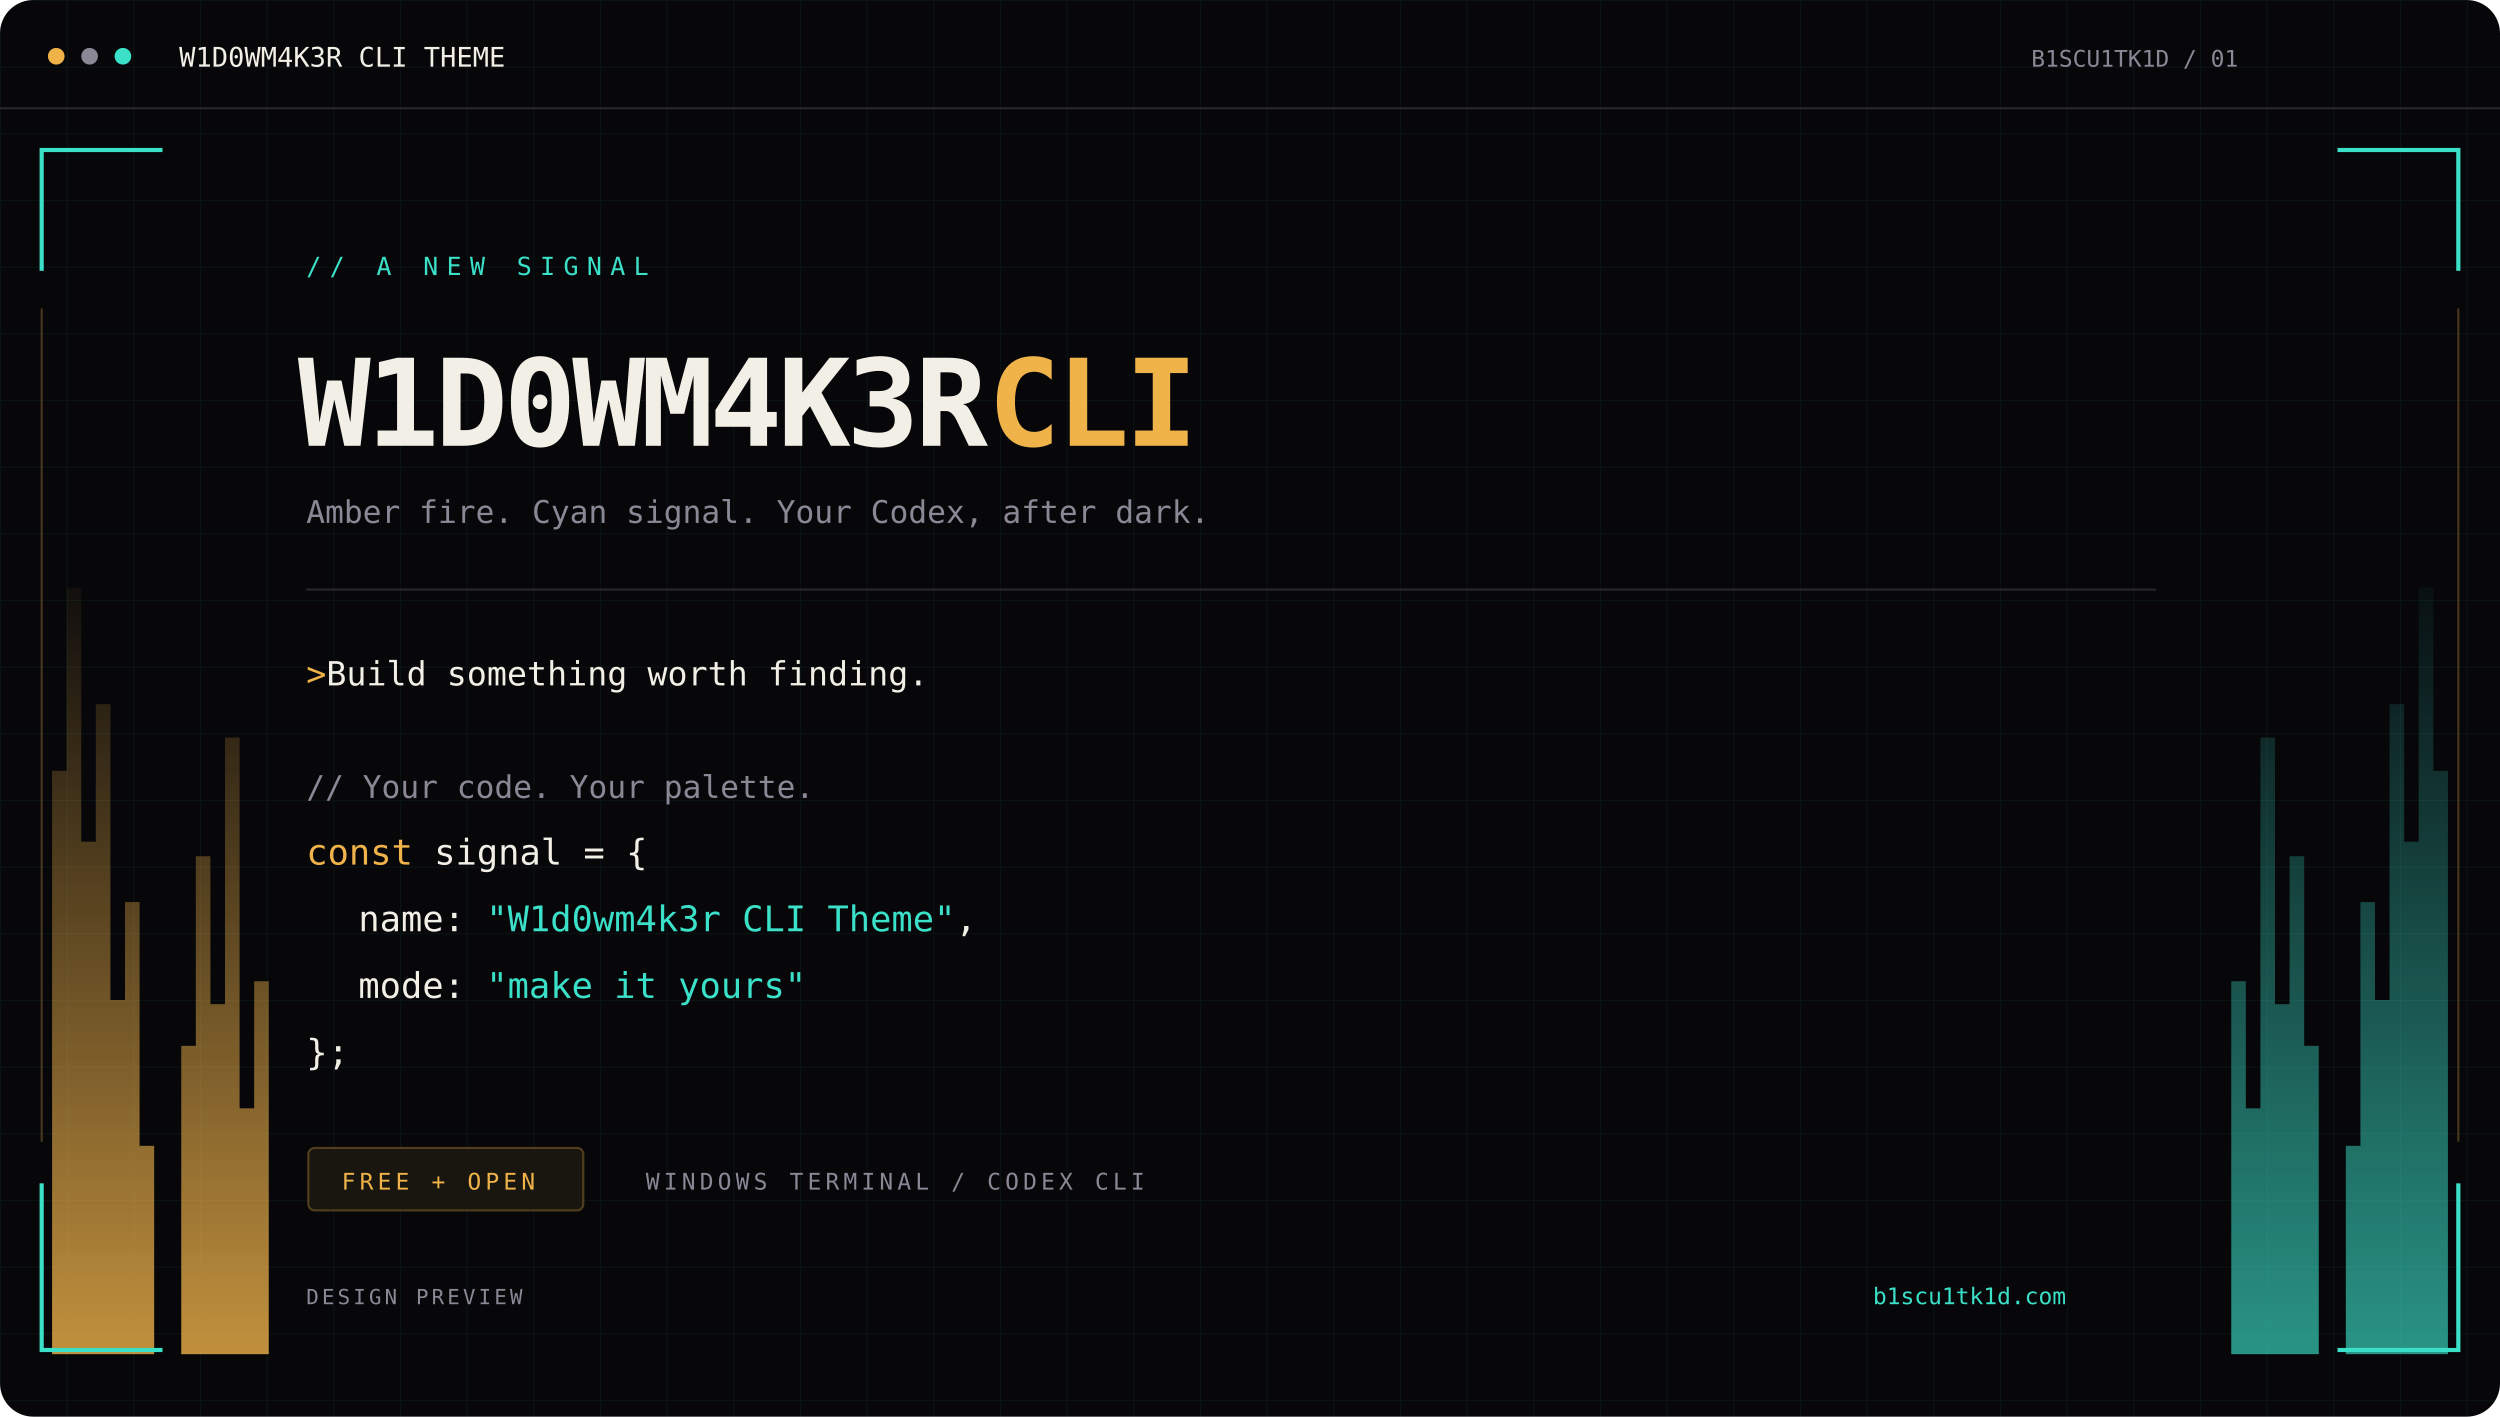
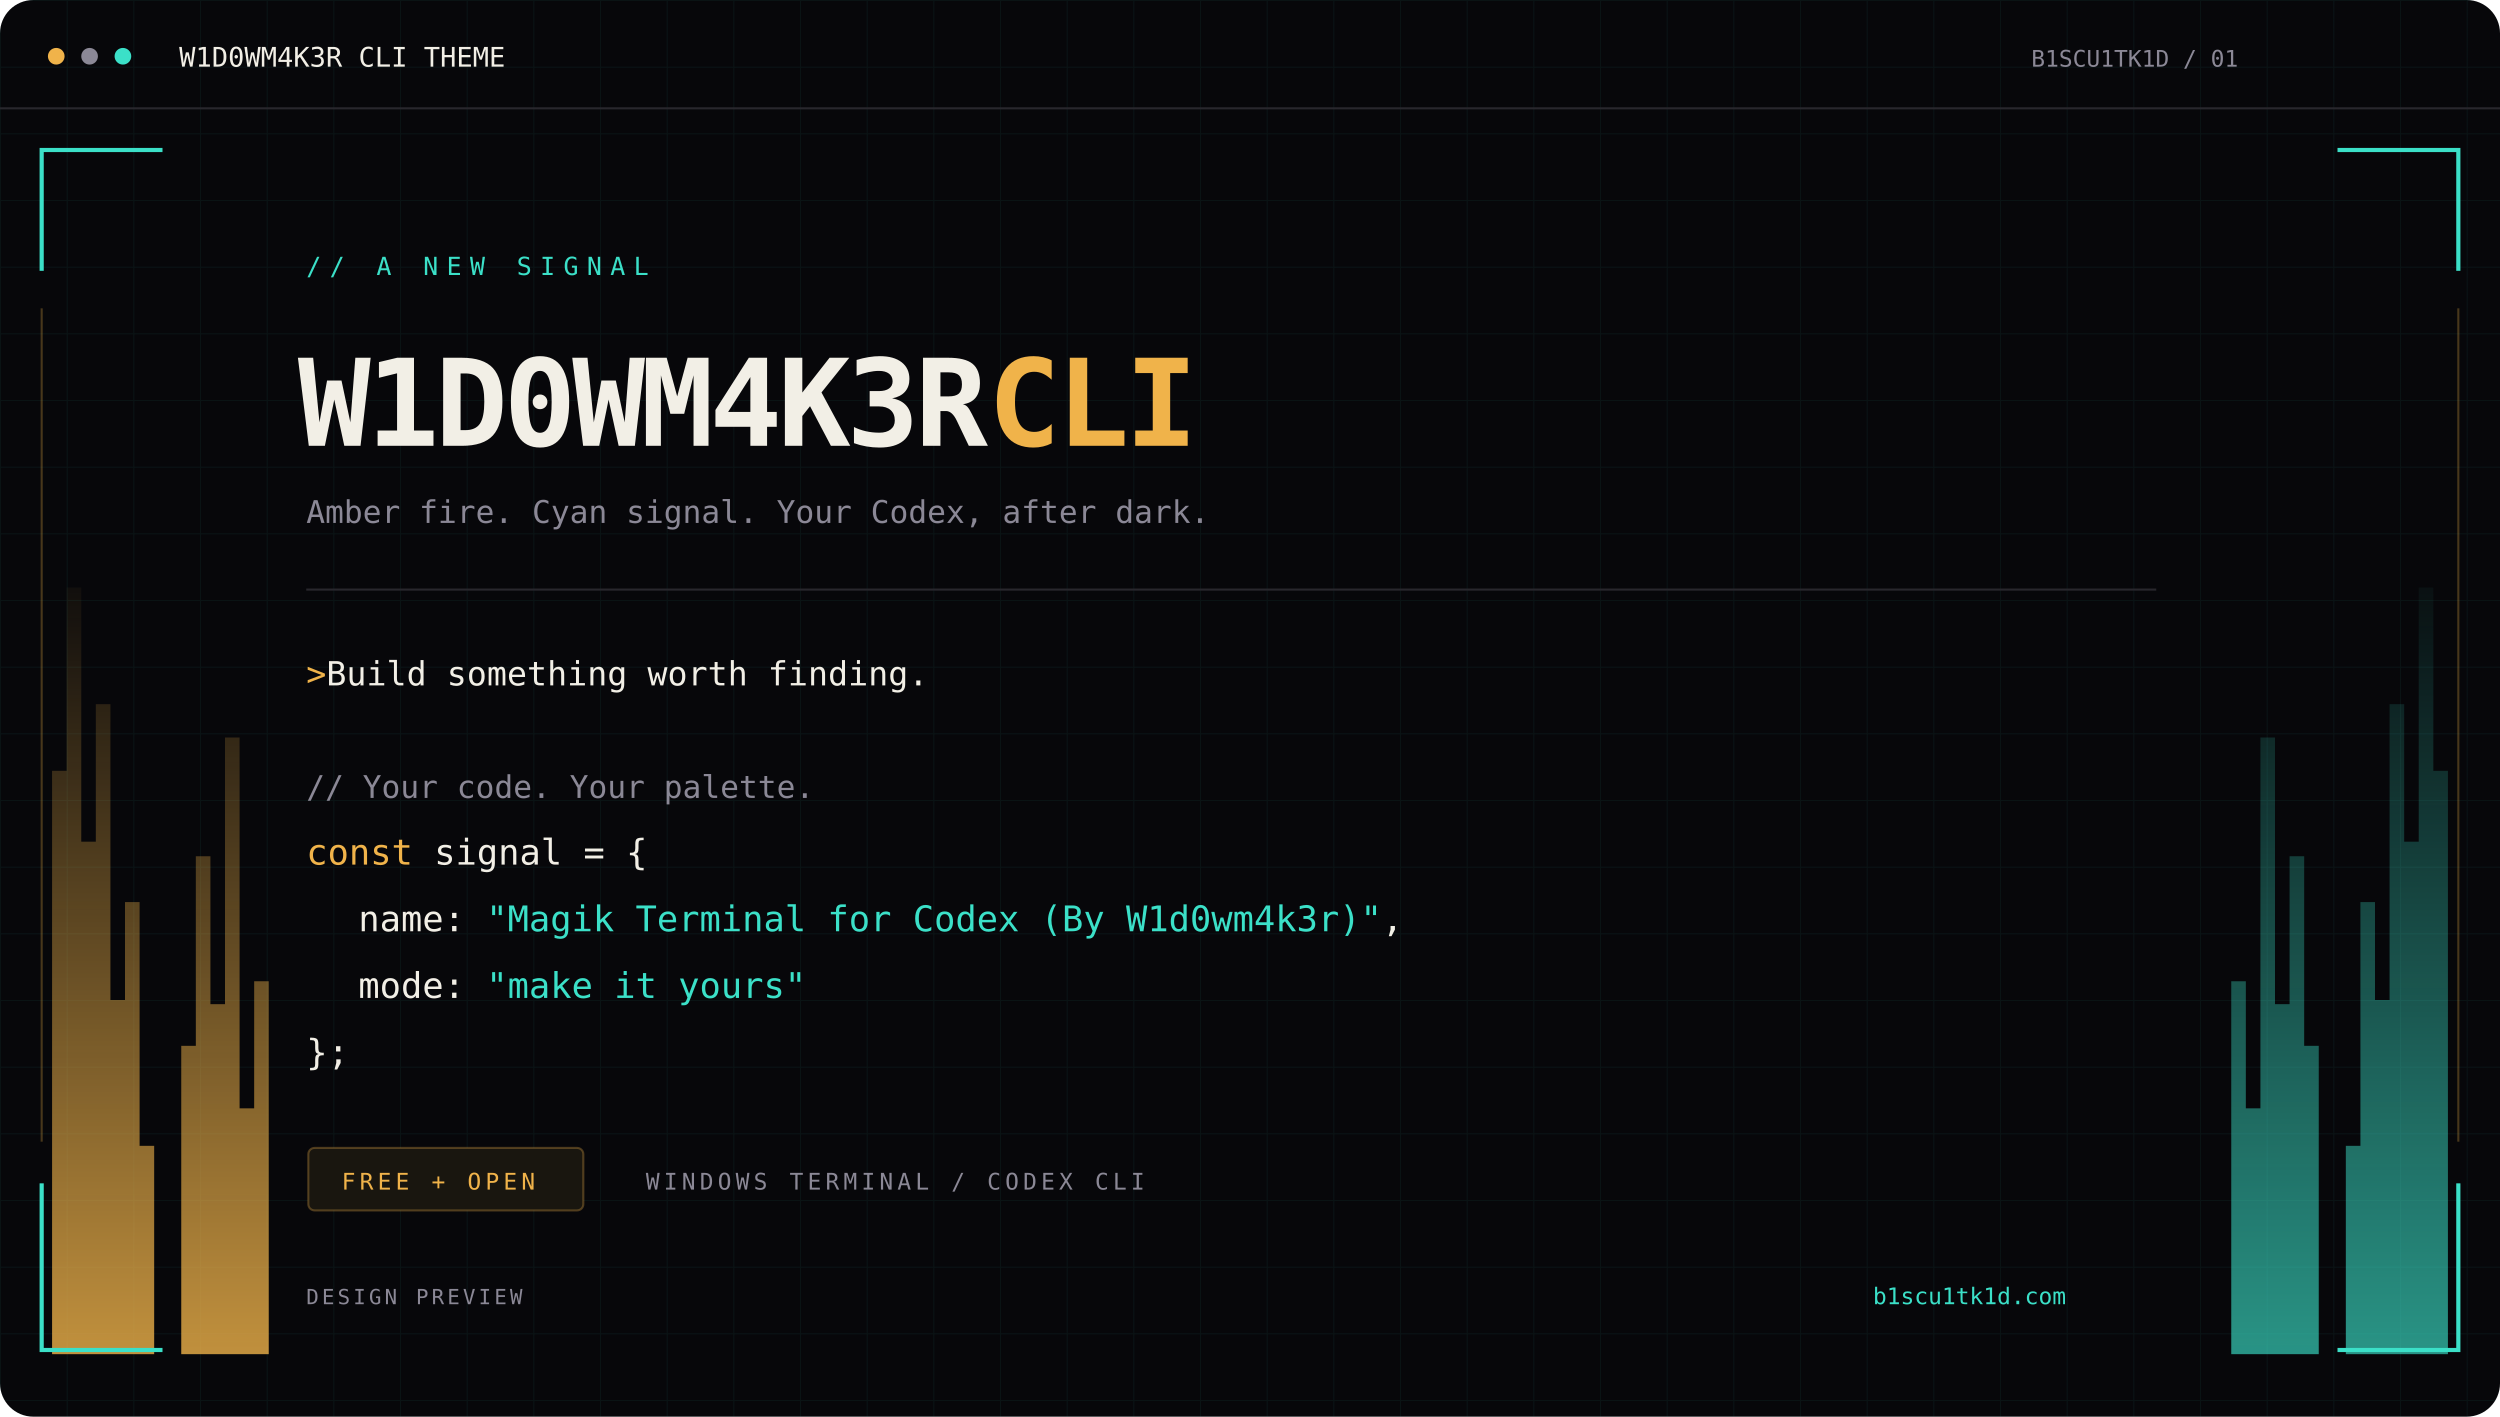
<svg xmlns="http://www.w3.org/2000/svg" width="1200" height="680" viewBox="0 0 1200 680" role="img" aria-labelledby="title desc">
  <defs>
    <pattern id="grid" width="32" height="32" patternUnits="userSpaceOnUse">
      <path d="M32 0H0V32" fill="none" stroke="#3be0c8" stroke-opacity=".055" />
    </pattern>
    <linearGradient id="fire" x2="0" y2="1">
      <stop stop-color="#f0b34a" stop-opacity=".04" />
      <stop offset="1" stop-color="#f0b34a" stop-opacity=".8" />
    </linearGradient>
    <linearGradient id="ice" x2="0" y2="1">
      <stop stop-color="#3be0c8" stop-opacity=".04" />
      <stop offset="1" stop-color="#3be0c8" stop-opacity=".65" />
    </linearGradient>
  </defs>
  <rect width="1200" height="680" rx="16" fill="#07070a" />
  <rect width="1200" height="680" rx="16" fill="url(#grid)" />
  <path d="M0 52H1200" stroke="#28272d" />
  <circle cx="27" cy="27" r="4" fill="#f0b34a" />
  <circle cx="43" cy="27" r="4" fill="#8b8896" />
  <circle cx="59" cy="27" r="4" fill="#3be0c8" />
  <g font-family="Consolas, monospace">
    <text x="86" y="32" fill="#f2efe6" font-size="13">W1D0WM4K3R CLI THEME</text>
    <text x="975" y="32" fill="#8b8896" font-size="11">B1SCU1TK1D / 01</text>
  </g>
  <path d="M25 650V370h7v-88h7v122h7v-66h7v142h7v-47h7v117h7v100z M87 650V502h7v-91h7v71h7v-128h7v178h7v-61h7v179z" fill="url(#fire)" />
  <path d="M1175 650V370h-7v-88h-7v122h-7v-66h-7v142h-7v-47h-7v117h-7v100z M1113 650V502h-7v-91h-7v71h-7v-128h-7v178h-7v-61h-7v179z" fill="url(#ice)" />
  <path d="M20 130V72h58 M1122 72h58v58 M20 568v80h58 M1122 648h58v-80" fill="none" stroke="#3be0c8" stroke-width="2" />
  <path d="M20 148v400 M1180 148v400" stroke="#f0b34a" stroke-opacity=".28" />
  <g font-family="Consolas, monospace">
    <text x="147" y="132" font-size="12" letter-spacing="4" fill="#3be0c8">// A NEW SIGNAL</text>
    <text x="143" y="214" font-size="58" font-weight="bold" letter-spacing="-2" fill="#f2efe6">W1D0WM4K3R<tspan fill="#f0b34a"> CLI</tspan>
    </text>
    <text x="147" y="251" font-size="15" fill="#8b8896">Amber fire. Cyan signal. Your Codex, after dark.</text>
    <path d="M147 283H1035" stroke="#28272d" />
    <text x="147" y="329" font-size="16" fill="#f0b34a">&gt;<tspan fill="#f2efe6"> Build something worth finding.</tspan>
    </text>
    <text x="147" y="383" font-size="15" fill="#8b8896">// Your code. Your palette.</text>
    <text x="147" y="415" font-size="17" fill="#f0b34a">const <tspan fill="#f2efe6">signal = {</tspan>
    </text>
-     <text x="172" y="447" font-size="17" fill="#f2efe6">name: <tspan fill="#3be0c8">"W1d0wm4k3r CLI Theme"</tspan>,</text>
+     <text x="172" y="447" font-size="17" fill="#f2efe6">name: <tspan fill="#3be0c8">"Magik Terminal for Codex (By W1d0wm4k3r)"</tspan>,</text>
    <text x="172" y="479" font-size="17" fill="#f2efe6">mode: <tspan fill="#3be0c8">"make it yours"</tspan>
    </text>
    <text x="147" y="511" font-size="17" fill="#f2efe6">};</text>
    <rect x="148" y="551" width="132" height="30" rx="3" fill="#19160f" stroke="#f0b34a" stroke-opacity=".3" />
    <text x="164" y="571" font-size="11" letter-spacing="2" fill="#f0b34a">FREE + OPEN</text>
    <text x="310" y="571" font-size="11" letter-spacing="2" fill="#8b8896">WINDOWS TERMINAL / CODEX CLI</text>
    <text x="147" y="626" font-size="10" letter-spacing="1.5" fill="#8b8896">DESIGN PREVIEW</text>
    <text x="899" y="626" font-size="11" fill="#3be0c8">b1scu1tk1d.com</text>
  </g>
</svg>
